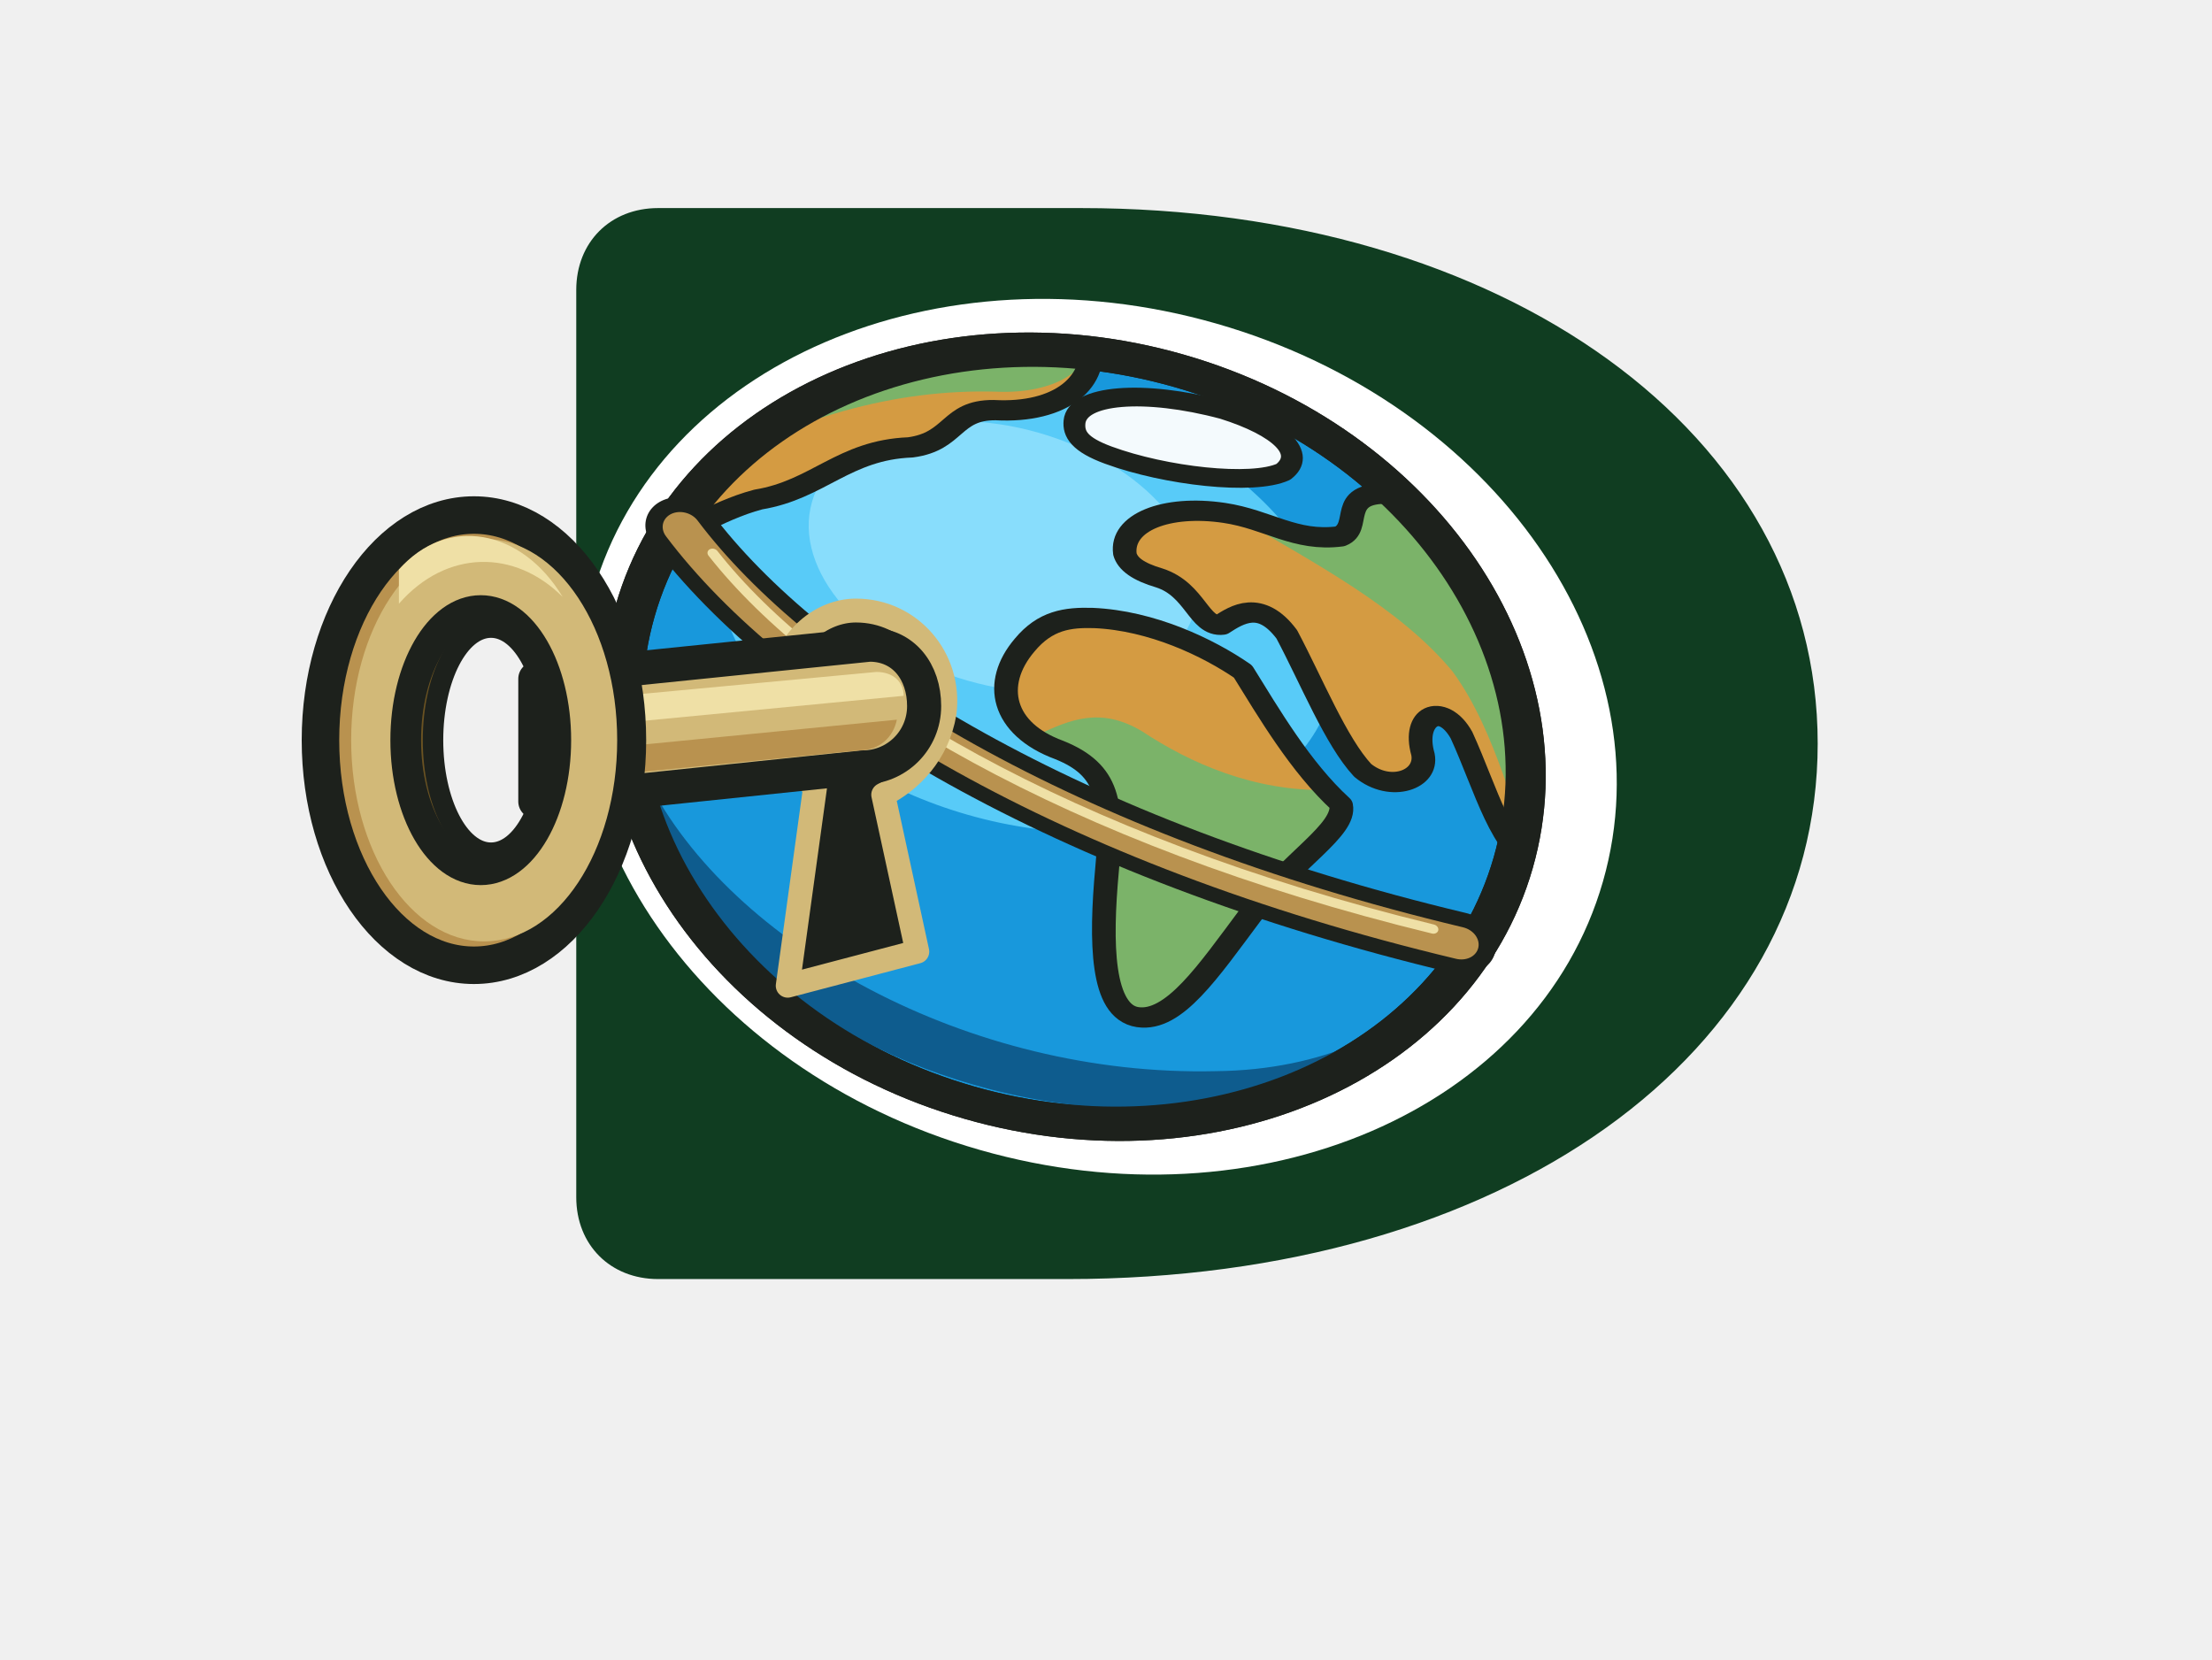
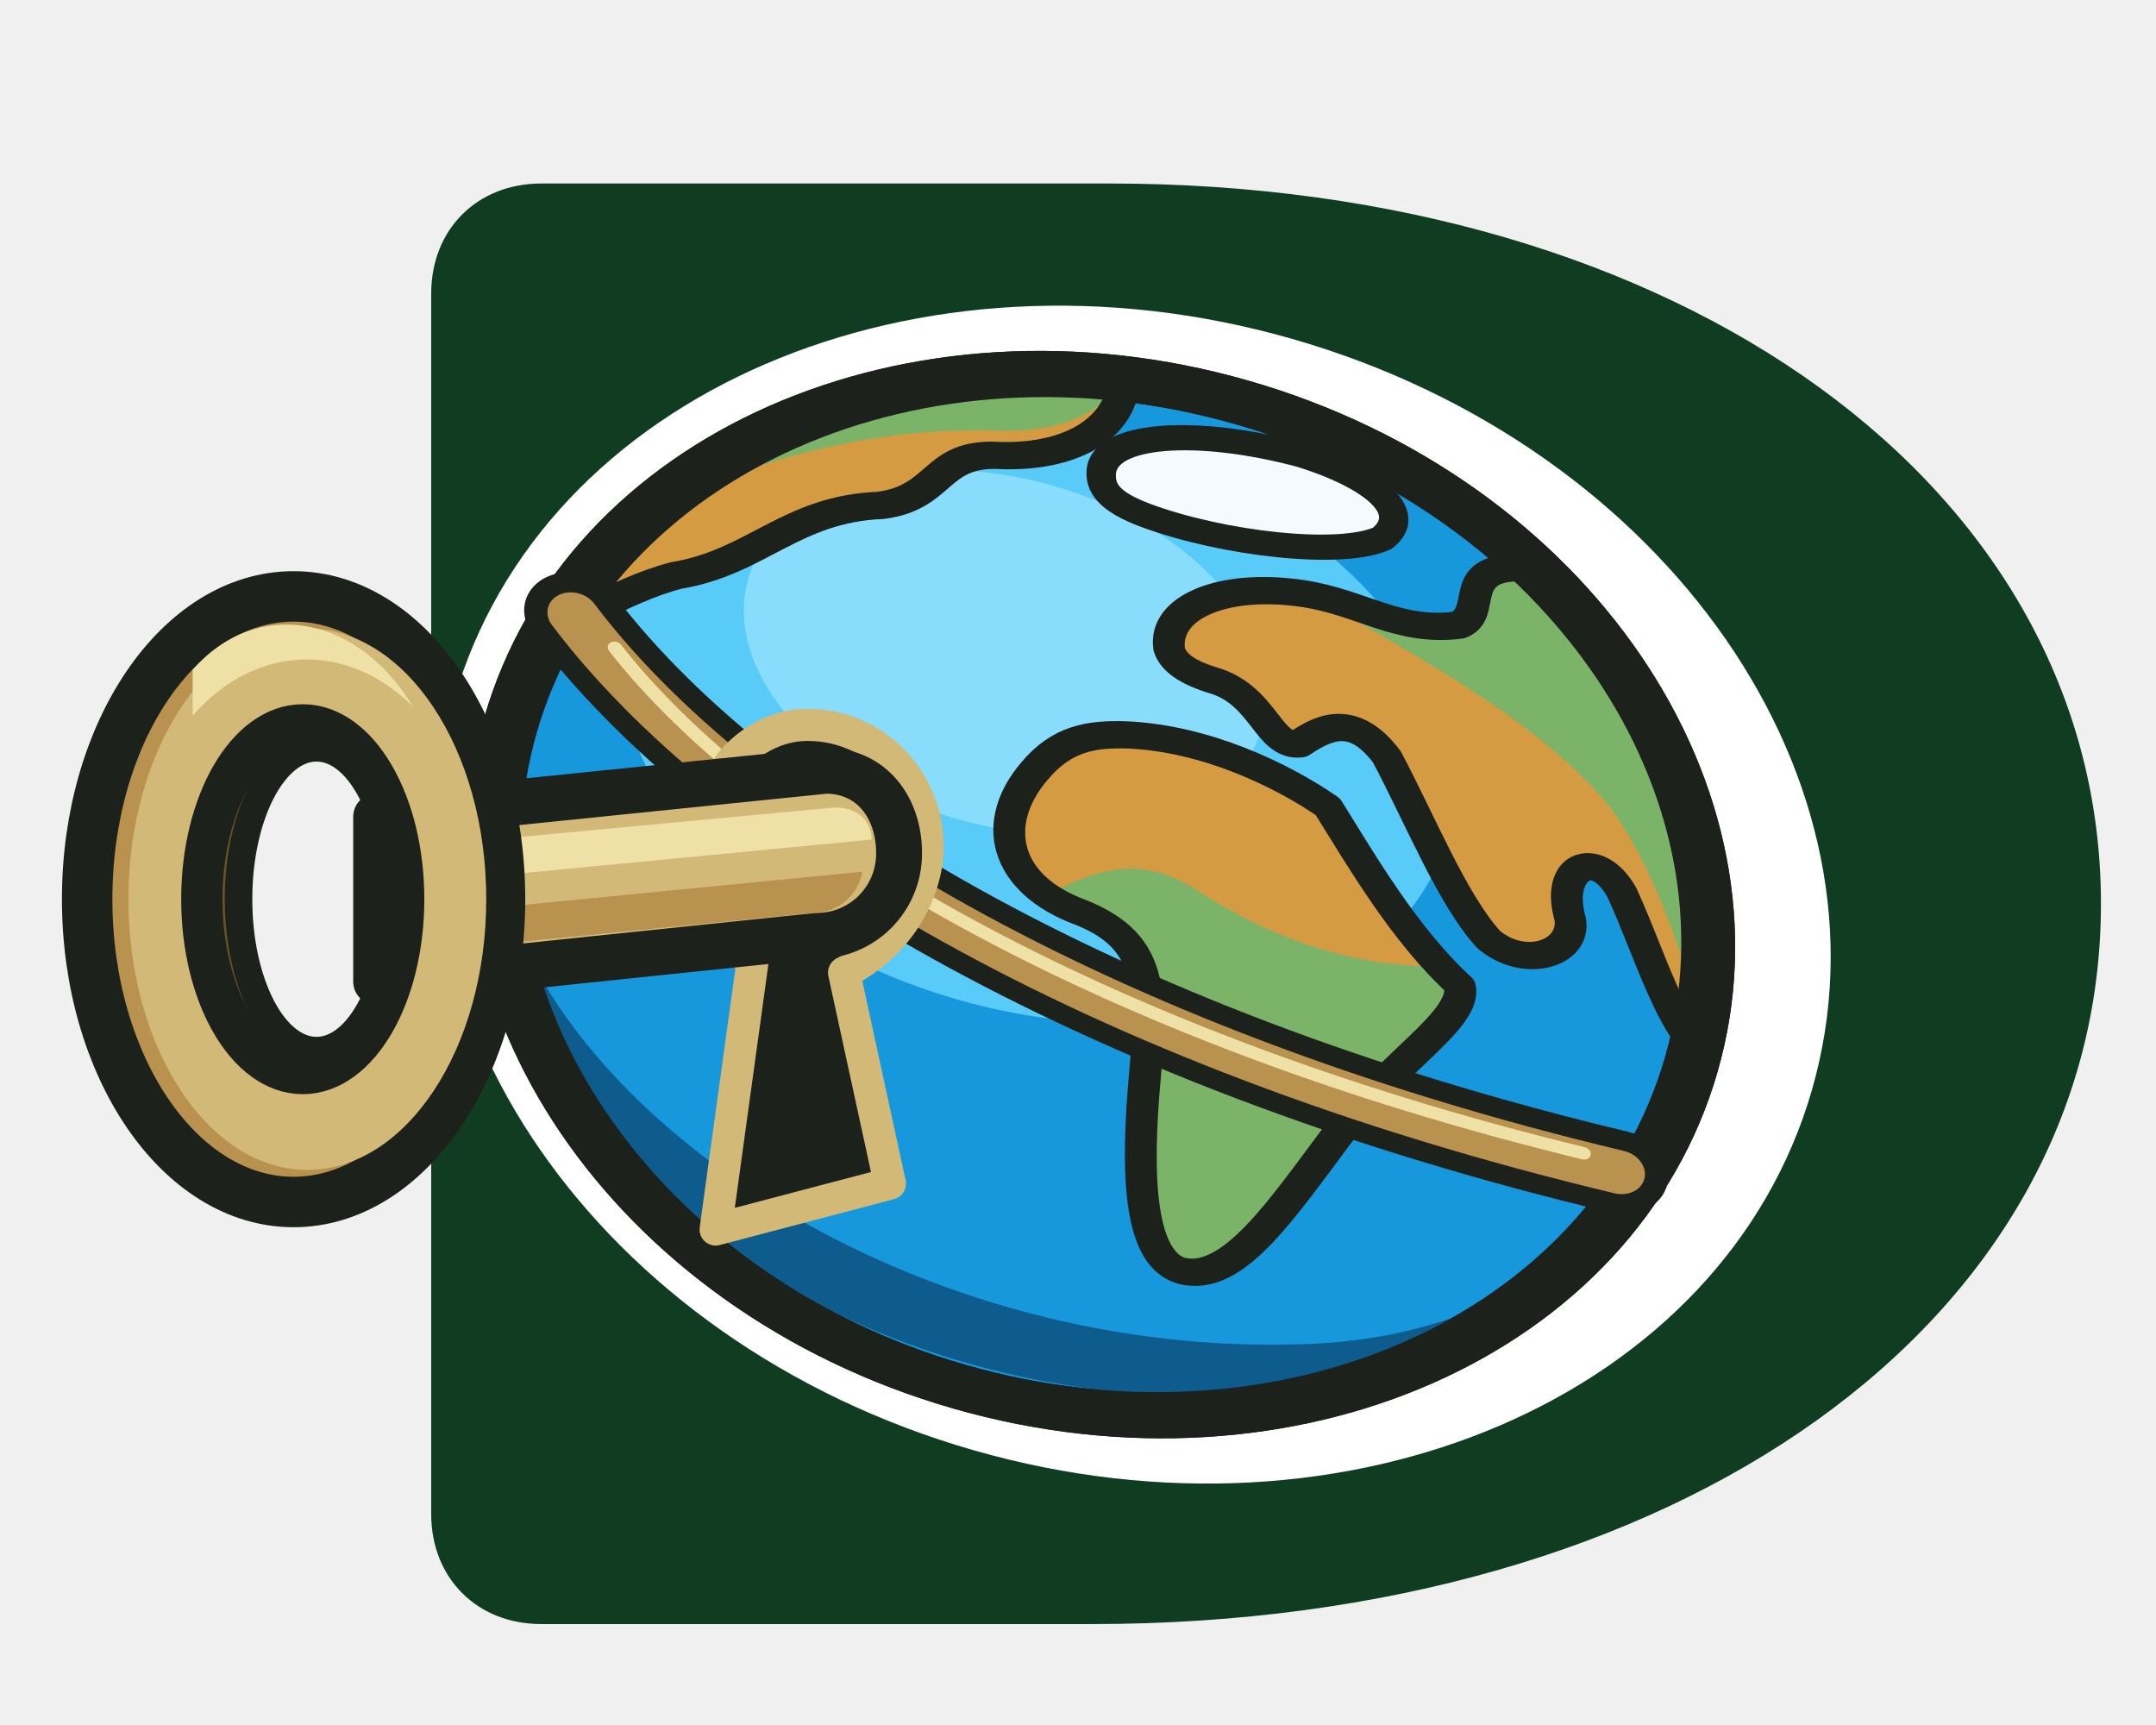
- <svg xmlns="http://www.w3.org/2000/svg" width="600" height="450" viewBox="205 135 295 190">
-   <g id="Dialogue_Logomark_D" transform="translate(230.0, 98.0) scale(0.45484)">
+ <svg xmlns="http://www.w3.org/2000/svg" width="940" height="752" viewBox="20 68 470 376">
+   <g>
    <path d="M 138 108 L 262 108 C 386 108 478 174 478 265 C 478 356 386 422 258 422 L 138 422 C 124 422 114 412 114 398 L 114 132 C 114 118 124 108 138 108 Z" fill="#103D21" />
    <g transform="translate(267, 263) rotate(16) scale(1.10, 0.90) translate(-250, -256)">
      <circle cx="250" cy="256" r="140" fill="#FFFFFF" />
    </g>
    <defs>
-       <clipPath id="globe-clip-r121-4">
+       <clipPath id="globe-clip-r121-35">
        <circle cx="250" cy="256" r="121" />
      </clipPath>
    </defs>
    <g transform="translate(260, 263) rotate(16) scale(1.08, 0.90) translate(-250, -256)">
      <circle cx="250" cy="256" r="124" fill="#1898DC" stroke="#1D211C" stroke-width="11" />
      <ellipse cx="228" cy="220" rx="86" ry="70" fill="#58CBF8" />
      <ellipse cx="218" cy="206" rx="54" ry="42" fill="#88DDFC" />
      <path d="M 142 308 C 176 352 248 372 312 348 C 340 338 358 318 366 298 C 350 344 304 374 250 374 C 198 374 158 346 142 308 Z" fill="#0E5C8E" />
-       <g clip-path="url(#globe-clip-r121-4)">
+       <g clip-path="url(#globe-clip-r121-35)">
        <g transform="translate(256, 254) rotate(-9) translate(-250, -256)">
          <path d="M 124 214 C 134 164 176 128 238 128 C 242 142 232 154 214 156 C 202 158 204 168 192 172 C 174 176 168 190 152 196 C 140 202 132 212 124 214 Z" fill="#D49B42" />
          <path d="M 132 192 C 148 156 184 130 238 128 C 240 138 230 148 214 150 C 186 154 160 168 132 192 Z" fill="#7BB369" />
          <path d="M 124 214 C 134 164 176 128 238 128 C 242 142 232 154 214 156 C 202 158 204 168 192 172 C 174 176 168 190 152 196 C 140 202 132 212 124 214 Z" fill="none" stroke="#1D211C" stroke-width="6.5" stroke-linejoin="round" />
          <path d="M 236 156 C 236 147 254 142 276 145 C 292 148 300 155 294 162 C 286 168 262 169 246 165 C 238 163 236 160 236 156 Z" fill="#F4FAFD" stroke="#1D211C" stroke-width="6" stroke-linejoin="round" />
          <path d="M 253 196 C 251 186 263 178 279 178 C 291 178 299 184 311 180 C 317 176 309 166 323 164 C 339 162 359 174 373 198 C 383 220 383 252 373 276 C 363 274 357 254 349 238 C 343 228 335 234 339 246 C 341 254 331 260 323 254 C 315 246 307 228 299 214 C 291 204 285 210 281 214 C 275 216 273 204 263 202 C 257 201 254 199 253 196 Z" fill="#D49B42" />
          <path d="M 283 179 C 293 179 301 183 311 180 C 317 176 309 166 323 164 C 339 162 359 174 373 198 C 383 220 383 252 373 276 C 365 262 359 236 345 218 C 329 200 305 190 283 179 Z" fill="#7BB369" />
          <path d="M 253 196 C 251 186 263 178 279 178 C 291 178 299 184 311 180 C 317 176 309 166 323 164 C 339 162 359 174 373 198 C 383 220 383 252 373 276 C 363 274 357 254 349 238 C 343 228 335 234 339 246 C 341 254 331 260 323 254 C 315 246 307 228 299 214 C 291 204 285 210 281 214 C 275 216 273 204 263 202 C 257 201 254 199 253 196 Z" fill="none" stroke="#1D211C" stroke-width="6.5" stroke-linejoin="round" />
          <path d="M 246 218 C 262 216 278 222 288 228 C 296 240 306 256 318 266 C 320 274 306 286 296 306 C 286 326 278 344 268 344 C 258 344 256 322 256 298 C 256 276 254 266 240 262 C 224 258 220 244 228 230 C 233 221 239 219 246 218 Z" fill="#7BB369" />
          <path d="M 246 218 C 262 216 278 222 288 228 C 295 238 303 252 314 262 C 294 266 276 260 262 252 C 250 246 242 252 234 258 C 222 254 220 242 228 230 C 233 221 239 219 246 218 Z" fill="#D49B42" />
          <path d="M 246 218 C 262 216 278 222 288 228 C 296 240 306 256 318 266 C 320 274 306 286 296 306 C 286 326 278 344 268 344 C 258 344 256 322 256 298 C 256 276 254 266 240 262 C 224 258 220 244 228 230 C 233 221 239 219 246 218 Z" fill="none" stroke="#1D211C" stroke-width="6.5" stroke-linejoin="round" />
        </g>
      </g>
      <circle cx="250" cy="256" r="124" fill="none" stroke="#1D211C" stroke-width="11" />
      <path d="M 132 226 C 174 264 256 292 366 286" fill="none" stroke="#1D211C" stroke-width="20" stroke-linecap="round" />
      <path d="M 132 226 C 174 264 256 292 366 286" fill="none" stroke="#B9924F" stroke-width="10.5" stroke-linecap="round" />
      <path d="M 142 231 C 180 264 256 289 358 284" fill="none" stroke="#EFE0A6" stroke-width="3" stroke-linecap="round" />
    </g>
    <path d="M 196 226 C 212 226 224 240 222 256 C 220 268 212 276 204 280 L 214 326 L 176 336 L 184 278 C 176 270 172 258 174 246 C 176 234 186 226 196 226 Z" fill="#1D211C" stroke="#D2B978" stroke-width="7" stroke-linejoin="round" />
    <path d="M 196 231 C 208 231 217 242 215 255 C 213 265 206 272 199 276 L 207 319 L 183 326 L 190 275 C 183 268 179 258 181 248 C 183 238 189 231 196 231 Z" fill="#1D211C" />
    <path d="M 102 246 L 200 236 C 210 236 216 244 216 254 C 216 264 208 272 198 272 L 102 282 Z" fill="#D2B978" stroke="#1D211C" stroke-width="10" stroke-linejoin="round" />
    <path d="M 106 253 L 202 244 C 207 244 210 247 210 251 L 106 261 Z" fill="#EFE0A6" />
    <path d="M 106 268 L 208 258 C 207 263 203 267 197 267 L 106 276 Z" fill="#B9924F" />
    <path d="M 39.00 264.00 C 39.00 227.55 59.15 198.00 84.00 198.00 C 108.85 198.00 129.00 227.55 129.00 264.00 C 129.00 300.45 108.85 330.00 84.00 330.00 C 59.15 330.00 39.00 300.45 39.00 264.00 Z M 72.00 264.00 C 72.00 282.23 79.61 297.00 89.00 297.00 C 98.39 297.00 106.00 282.23 106.00 264.00 C 106.00 245.77 98.39 231.00 89.00 231.00 C 79.61 231.00 72.00 245.77 72.00 264.00 Z" fill="#B9924F" fill-rule="evenodd" />
    <path d="M 39.00 264.00 C 39.00 227.55 59.15 198.00 84.00 198.00 C 108.85 198.00 129.00 227.55 129.00 264.00 C 129.00 300.45 108.85 330.00 84.00 330.00 C 59.15 330.00 39.00 300.45 39.00 264.00 Z" fill="none" stroke="#1D211C" stroke-width="11" />
    <path d="M 48.00 264.00 C 48.00 231.42 65.46 205.00 87.00 205.00 C 108.54 205.00 126.00 231.42 126.00 264.00 C 126.00 296.58 108.54 323.00 87.00 323.00 C 65.46 323.00 48.00 296.58 48.00 264.00 Z M 72.00 264.00 C 72.00 282.23 79.61 297.00 89.00 297.00 C 98.39 297.00 106.00 282.23 106.00 264.00 C 106.00 245.77 98.39 231.00 89.00 231.00 C 79.61 231.00 72.00 245.77 72.00 264.00 Z" fill="#D2B978" fill-rule="evenodd" />
    <path d="M 62 214 C 76 198 98 202 110 222 C 96 208 76 208 62 224 Z" fill="#EFE0A6" />
    <path d="M 64.00 264.00 C 64.00 243.01 73.85 226.00 86.00 226.00 C 98.15 226.00 108.00 243.01 108.00 264.00 C 108.00 284.99 98.15 302.00 86.00 302.00 C 73.85 302.00 64.00 284.99 64.00 264.00 Z M 72.00 264.00 C 72.00 282.23 79.61 297.00 89.00 297.00 C 98.39 297.00 106.00 282.23 106.00 264.00 C 106.00 245.77 98.39 231.00 89.00 231.00 C 79.61 231.00 72.00 245.77 72.00 264.00 Z" fill="#6B5322" fill-rule="evenodd" />
    <path d="M 64.00 264.00 C 64.00 243.01 73.85 226.00 86.00 226.00 C 98.15 226.00 108.00 243.01 108.00 264.00 C 108.00 284.99 98.15 302.00 86.00 302.00 C 73.85 302.00 64.00 284.99 64.00 264.00 Z" fill="none" stroke="#1D211C" stroke-width="9" />
    <path d="M 72.00 264.00 C 72.00 245.77 79.61 231.00 89.00 231.00 C 98.39 231.00 106.00 245.77 106.00 264.00 C 106.00 282.23 98.39 297.00 89.00 297.00 C 79.61 297.00 72.00 282.23 72.00 264.00 Z" fill="none" stroke="#1D211C" stroke-width="6" />
  </g>
</svg>
